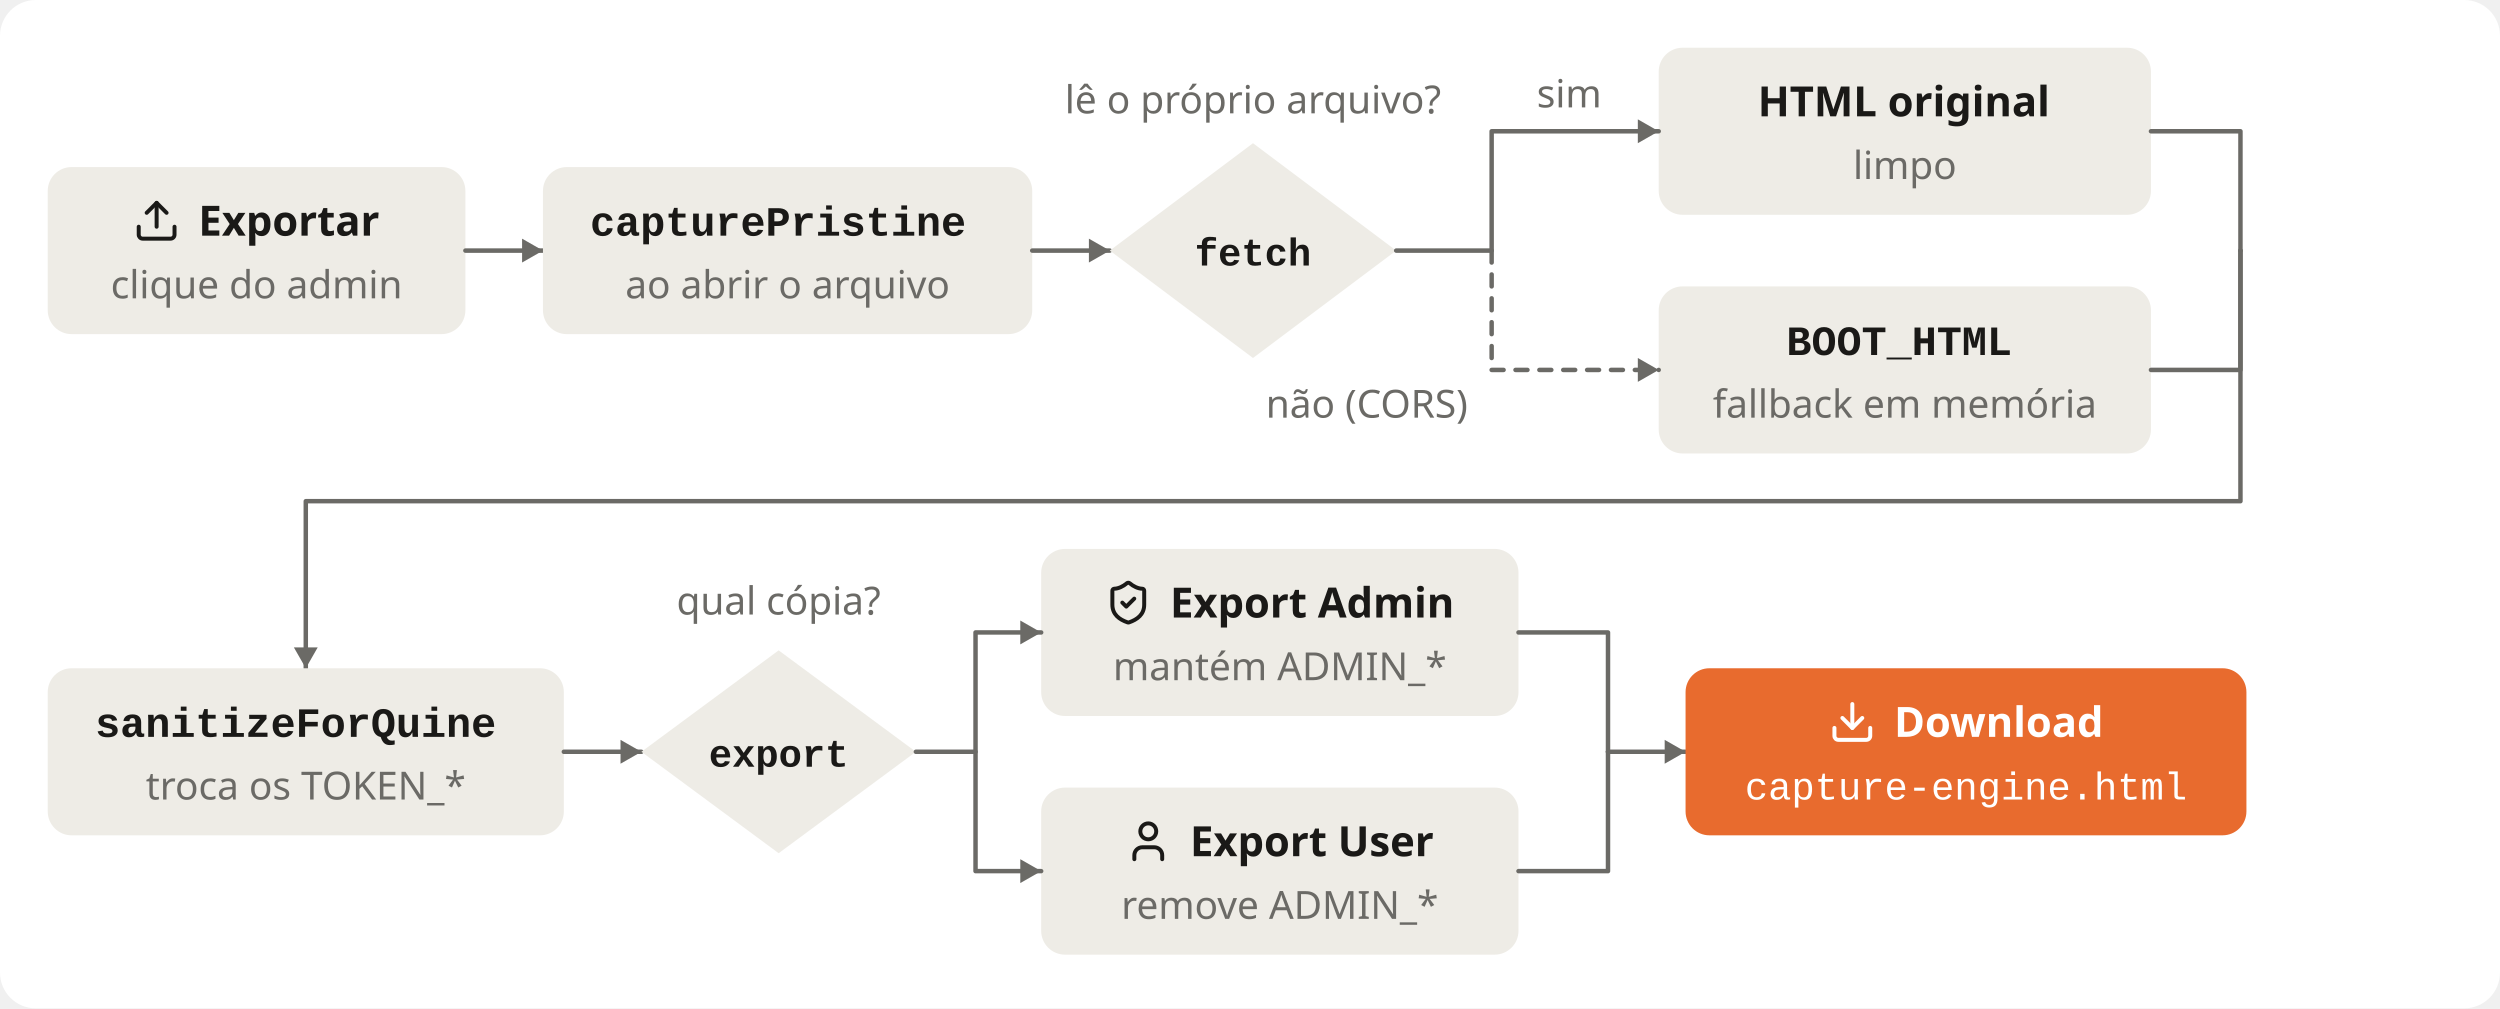
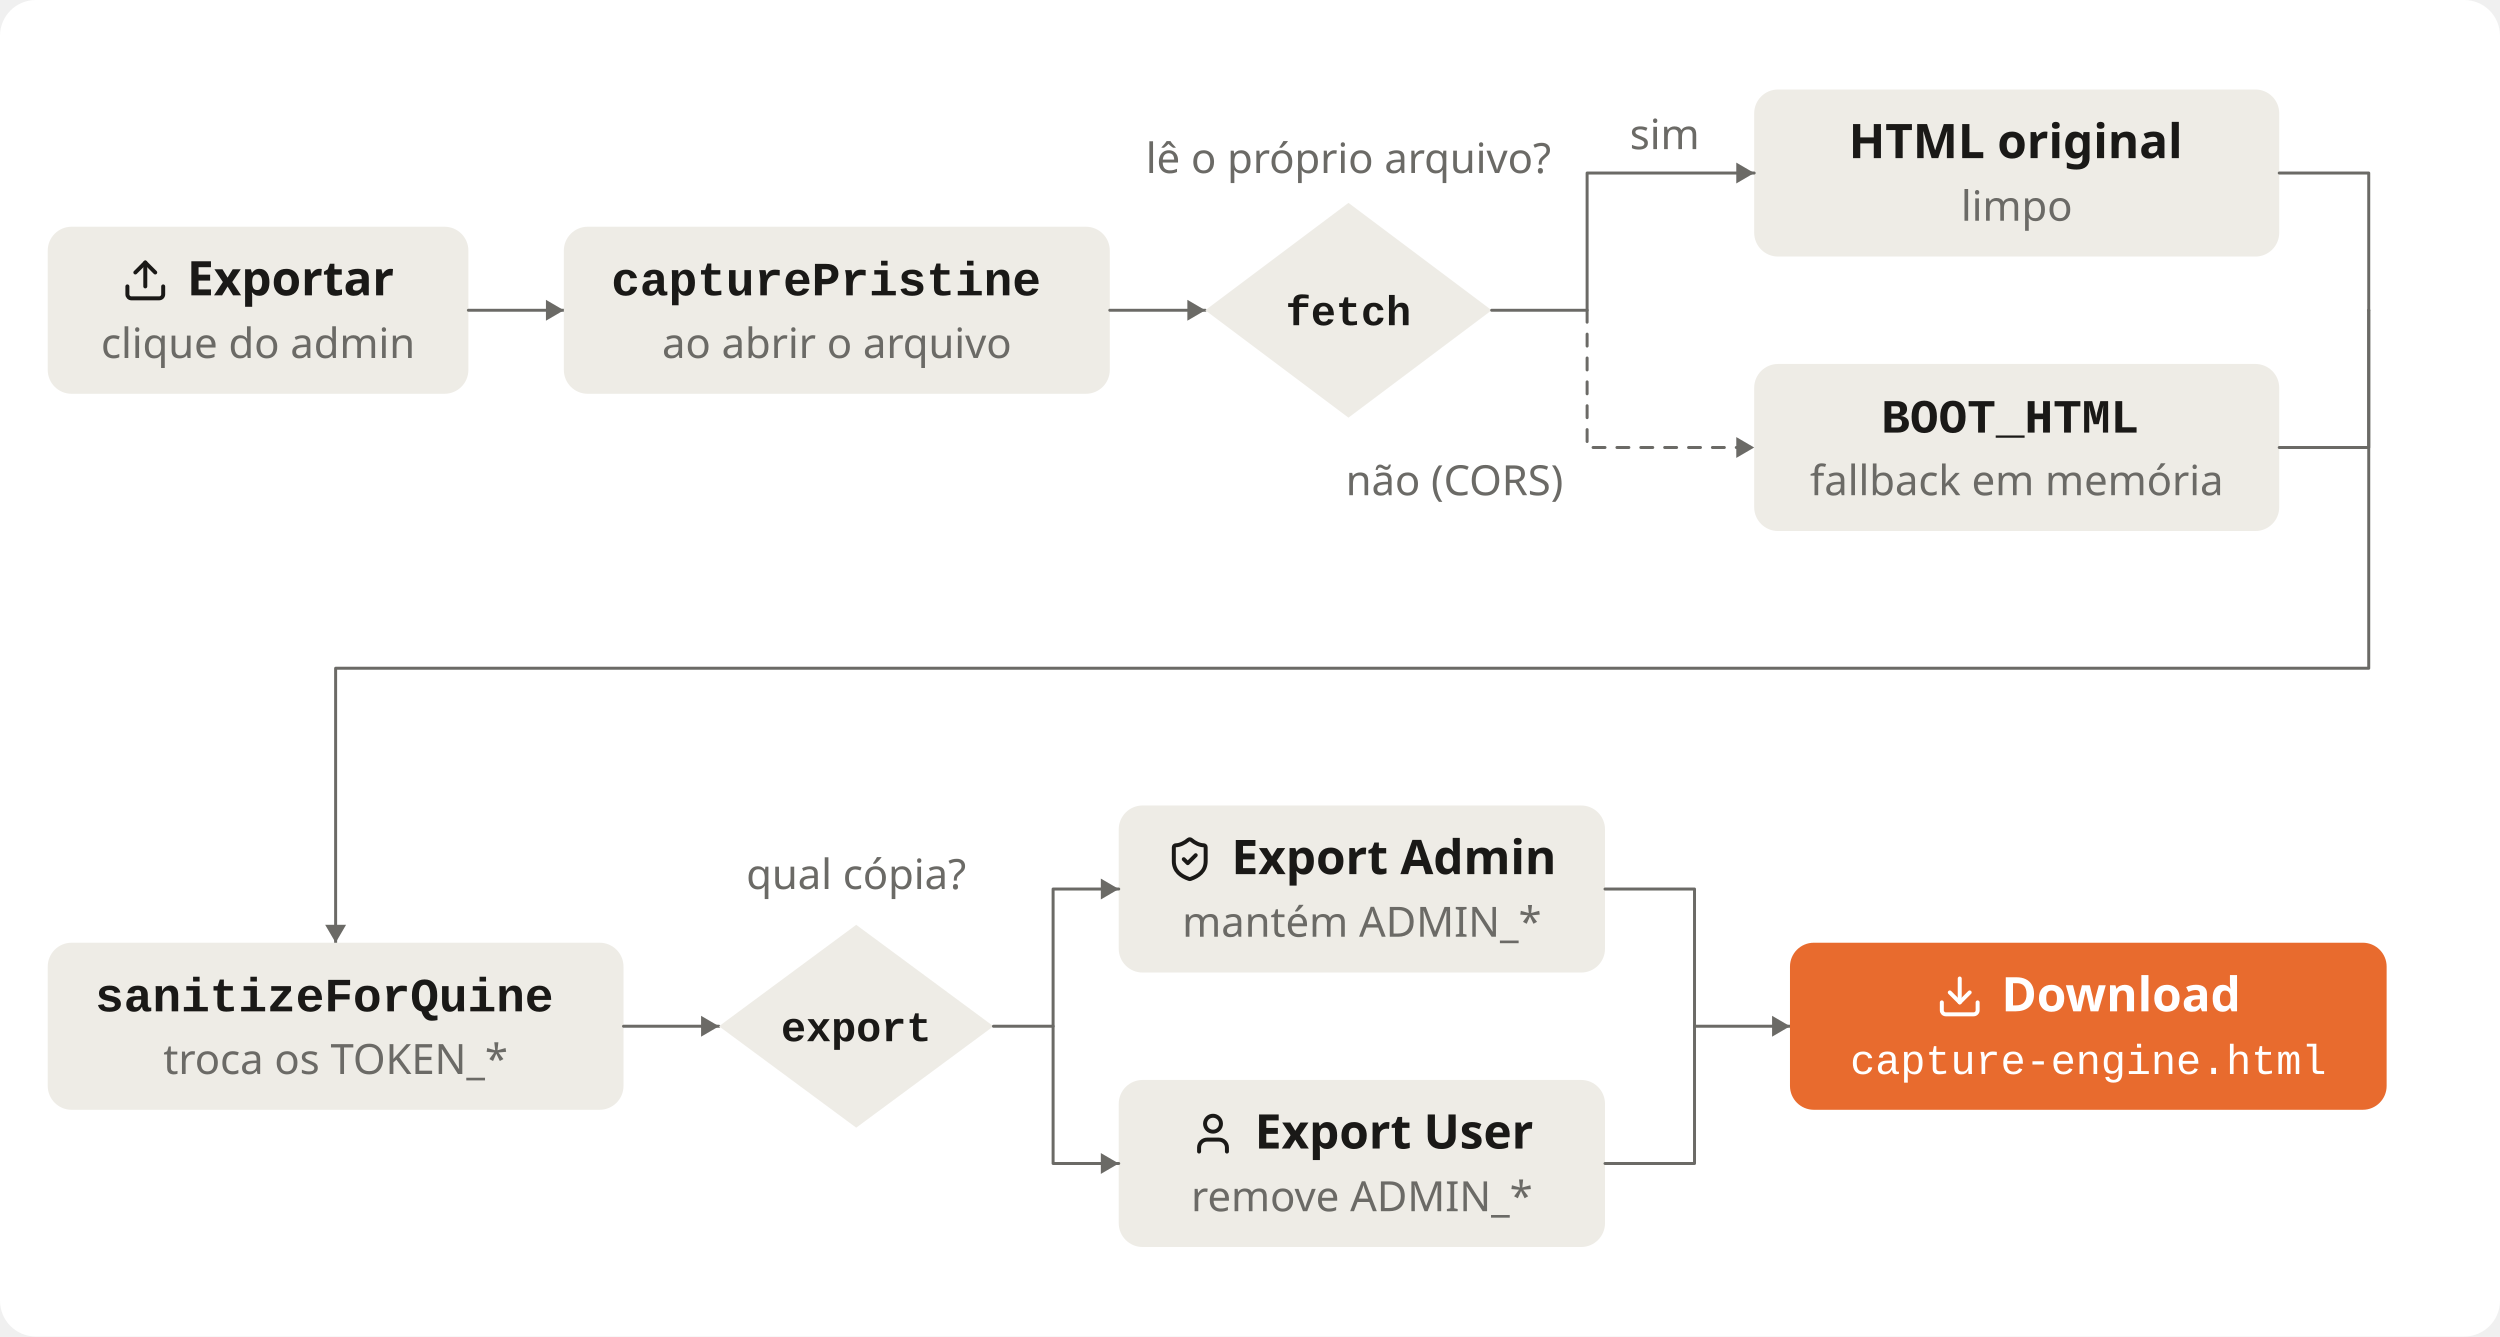
- <svg xmlns="http://www.w3.org/2000/svg" width="838" height="338" viewBox="0 0 838 338" role="img" aria-label="Fluxo do Quine: lê o próprio arquivo, troca os TOKEN_* e grava a cópia Admin, com o Visual Builder, ou a User, sem ele.">
-   <rect width="838" height="338" rx="12" fill="#ffffff" />
-   <rect x="16" y="56" width="140" height="56" rx="8" fill="#eeece6" />
-   <g transform="translate(44.5 66) scale(0.6667)" fill="none" stroke="#1a1917" stroke-width="2" stroke-linecap="round" stroke-linejoin="round" color="#1a1917">
+ <svg xmlns="http://www.w3.org/2000/svg" width="838" height="448" viewBox="0 0 838 448" role="img" aria-label="Fluxo do Quine: lê o próprio arquivo, troca os TOKEN_* e grava a cópia Admin, com o Visual Builder, ou a User, sem ele.">
+   <rect width="838" height="448" rx="12" fill="#ffffff" />
+   <rect x="16" y="76" width="141" height="56" rx="8" fill="#eeece6" />
+   <g transform="translate(40.7 86) scale(0.6667)" fill="none" stroke="#1a1917" stroke-width="2" stroke-linecap="round" stroke-linejoin="round" color="#1a1917">
    <path d="M21 15v4a2 2 0 0 1-2 2H5a2 2 0 0 1-2-2v-4" />
    <polyline points="17 8 12 3 7 8" />
    <line x1="12" x2="12" y1="3" y2="15" />
  </g>
-   <text x="66.5" y="79" font-family="-apple-system,BlinkMacSystemFont,'Segoe UI','Noto Sans',Helvetica,Arial,sans-serif" font-size="14" font-weight="600" fill="#1a1917" text-anchor="start">Exportar</text>
-   <text x="86" y="100" font-family="-apple-system,BlinkMacSystemFont,'Segoe UI','Noto Sans',Helvetica,Arial,sans-serif" font-size="13" font-weight="400" fill="#6b6a66" text-anchor="middle">clique do admin</text>
-   <path d="M156 84 L182 84" fill="none" stroke="#6b6a66" stroke-width="1.5" stroke-linejoin="round" stroke-linecap="round" />
-   <polygon points="182 84 175 80 175 88" fill="#6b6a66" />
-   <rect x="182" y="56" width="164" height="56" rx="8" fill="#eeece6" />
-   <text x="197.8" y="79" font-family="ui-monospace,SFMono-Regular,'SF Mono',Menlo,Consolas,'Liberation Mono',monospace" font-size="14" font-weight="600" fill="#1a1917" text-anchor="start">capturePristine</text>
-   <text x="264" y="100" font-family="-apple-system,BlinkMacSystemFont,'Segoe UI','Noto Sans',Helvetica,Arial,sans-serif" font-size="13" font-weight="400" fill="#6b6a66" text-anchor="middle">ao abrir o arquivo</text>
-   <path d="M346 84 L372 84" fill="none" stroke="#6b6a66" stroke-width="1.5" stroke-linejoin="round" stroke-linecap="round" />
-   <polygon points="372 84 365 80 365 88" fill="#6b6a66" />
-   <polygon points="420,48 468,84 420,120 372,84" fill="#eeece6" />
-   <text x="420" y="89" font-family="ui-monospace,SFMono-Regular,'SF Mono',Menlo,Consolas,'Liberation Mono',monospace" font-size="13" font-weight="600" fill="#1a1917" text-anchor="middle">fetch</text>
-   <text x="420" y="38" font-family="-apple-system,BlinkMacSystemFont,'Segoe UI','Noto Sans',Helvetica,Arial,sans-serif" font-size="13" font-weight="400" fill="#6b6a66" text-anchor="middle">lê o próprio arquivo?</text>
-   <rect x="556" y="16" width="165" height="56" rx="8" fill="#eeece6" />
-   <text x="589.2" y="39" font-family="-apple-system,BlinkMacSystemFont,'Segoe UI','Noto Sans',Helvetica,Arial,sans-serif" font-size="14" font-weight="600" fill="#1a1917" text-anchor="start">HTML original</text>
-   <text x="638.5" y="60" font-family="-apple-system,BlinkMacSystemFont,'Segoe UI','Noto Sans',Helvetica,Arial,sans-serif" font-size="13" font-weight="400" fill="#6b6a66" text-anchor="middle">limpo</text>
-   <rect x="556" y="96" width="165" height="56" rx="8" fill="#eeece6" />
-   <text x="598.8" y="119" font-family="ui-monospace,SFMono-Regular,'SF Mono',Menlo,Consolas,'Liberation Mono',monospace" font-size="14" font-weight="600" fill="#1a1917" text-anchor="start">BOOT_HTML</text>
-   <text x="638.5" y="140" font-family="-apple-system,BlinkMacSystemFont,'Segoe UI','Noto Sans',Helvetica,Arial,sans-serif" font-size="13" font-weight="400" fill="#6b6a66" text-anchor="middle">fallback em memória</text>
-   <path d="M468 84 L500 84 L500 44 L556 44" fill="none" stroke="#6b6a66" stroke-width="1.5" stroke-linejoin="round" stroke-linecap="round" />
-   <polygon points="556 44 549 40 549 48" fill="#6b6a66" />
-   <text x="526" y="36" font-family="-apple-system,BlinkMacSystemFont,'Segoe UI','Noto Sans',Helvetica,Arial,sans-serif" font-size="13" font-weight="400" fill="#6b6a66" text-anchor="middle">sim</text>
-   <path d="M500 84 L500 124 L556 124" fill="none" stroke="#6b6a66" stroke-width="1.5" stroke-linejoin="round" stroke-linecap="round" stroke-dasharray="4 4" />
-   <polygon points="556 124 549 120 549 128" fill="#6b6a66" />
-   <text x="492" y="140" font-family="-apple-system,BlinkMacSystemFont,'Segoe UI','Noto Sans',Helvetica,Arial,sans-serif" font-size="13" font-weight="400" fill="#6b6a66" text-anchor="end">não (CORS)</text>
-   <path d="M721 44 L751 44 L751 84" fill="none" stroke="#6b6a66" stroke-width="1.5" stroke-linejoin="round" stroke-linecap="round" />
-   <path d="M721 124 L751 124 L751 84" fill="none" stroke="#6b6a66" stroke-width="1.5" stroke-linejoin="round" stroke-linecap="round" />
-   <path d="M751 84 L751 168 L102.5 168 L102.5 224" fill="none" stroke="#6b6a66" stroke-width="1.5" stroke-linejoin="round" stroke-linecap="round" />
-   <polygon points="102.5 224 98.5 217 106.5 217" fill="#6b6a66" />
-   <rect x="16" y="224" width="173" height="56" rx="8" fill="#eeece6" />
-   <text x="31.9" y="247" font-family="ui-monospace,SFMono-Regular,'SF Mono',Menlo,Consolas,'Liberation Mono',monospace" font-size="14" font-weight="600" fill="#1a1917" text-anchor="start">sanitizeForQuine</text>
-   <text x="102.5" y="268" font-family="-apple-system,BlinkMacSystemFont,'Segoe UI','Noto Sans',Helvetica,Arial,sans-serif" font-size="13" font-weight="400" fill="#6b6a66" text-anchor="middle">troca os TOKEN_*</text>
-   <path d="M189 252 L215 252" fill="none" stroke="#6b6a66" stroke-width="1.5" stroke-linejoin="round" stroke-linecap="round" />
-   <polygon points="215 252 208 248 208 256" fill="#6b6a66" />
-   <polygon points="261,218 307,252 261,286 215,252" fill="#eeece6" />
-   <text x="261" y="257" font-family="ui-monospace,SFMono-Regular,'SF Mono',Menlo,Consolas,'Liberation Mono',monospace" font-size="13" font-weight="600" fill="#1a1917" text-anchor="middle">export</text>
-   <text x="261" y="206" font-family="-apple-system,BlinkMacSystemFont,'Segoe UI','Noto Sans',Helvetica,Arial,sans-serif" font-size="13" font-weight="400" fill="#6b6a66" text-anchor="middle">qual cópia?</text>
-   <rect x="349" y="184" width="160" height="56" rx="8" fill="#eeece6" />
-   <g transform="translate(370.2 194) scale(0.6667)" fill="none" stroke="#1a1917" stroke-width="2" stroke-linecap="round" stroke-linejoin="round" color="#1a1917">
+   <text x="62.7" y="99" font-family="-apple-system,BlinkMacSystemFont,'Segoe UI','Noto Sans',Helvetica,Arial,sans-serif" font-size="16" font-weight="600" fill="#1a1917" text-anchor="start">Exportar</text>
+   <text x="86.5" y="120" font-family="-apple-system,BlinkMacSystemFont,'Segoe UI','Noto Sans',Helvetica,Arial,sans-serif" font-size="14" font-weight="400" fill="#6b6a66" text-anchor="middle">clique do admin</text>
+   <path d="M157 104 L189 104" fill="none" stroke="#6b6a66" stroke-width="1" stroke-linejoin="round" stroke-linecap="round" />
+   <polygon points="189 104 183 100.5 183 107.5" fill="#6b6a66" />
+   <rect x="189" y="76" width="183" height="56" rx="8" fill="#eeece6" />
+   <text x="204.9" y="99" font-family="ui-monospace,SFMono-Regular,'SF Mono',Menlo,Consolas,'Liberation Mono',monospace" font-size="16" font-weight="600" fill="#1a1917" text-anchor="start">capturePristine</text>
+   <text x="280.5" y="120" font-family="-apple-system,BlinkMacSystemFont,'Segoe UI','Noto Sans',Helvetica,Arial,sans-serif" font-size="14" font-weight="400" fill="#6b6a66" text-anchor="middle">ao abrir o arquivo</text>
+   <path d="M372 104 L404 104" fill="none" stroke="#6b6a66" stroke-width="1" stroke-linejoin="round" stroke-linecap="round" />
+   <polygon points="404 104 398 100.5 398 107.5" fill="#6b6a66" />
+   <polygon points="452,68 500,104 452,140 404,104" fill="#eeece6" />
+   <text x="452" y="109" font-family="ui-monospace,SFMono-Regular,'SF Mono',Menlo,Consolas,'Liberation Mono',monospace" font-size="14" font-weight="600" fill="#1a1917" text-anchor="middle">fetch</text>
+   <text x="452" y="58" font-family="-apple-system,BlinkMacSystemFont,'Segoe UI','Noto Sans',Helvetica,Arial,sans-serif" font-size="14" font-weight="400" fill="#6b6a66" text-anchor="middle">lê o próprio arquivo?</text>
+   <rect x="588" y="30" width="176" height="56" rx="8" fill="#eeece6" />
+   <text x="619.7" y="53" font-family="-apple-system,BlinkMacSystemFont,'Segoe UI','Noto Sans',Helvetica,Arial,sans-serif" font-size="16" font-weight="600" fill="#1a1917" text-anchor="start">HTML original</text>
+   <text x="676" y="74" font-family="-apple-system,BlinkMacSystemFont,'Segoe UI','Noto Sans',Helvetica,Arial,sans-serif" font-size="14" font-weight="400" fill="#6b6a66" text-anchor="middle">limpo</text>
+   <rect x="588" y="122" width="176" height="56" rx="8" fill="#eeece6" />
+   <text x="630.6" y="145" font-family="ui-monospace,SFMono-Regular,'SF Mono',Menlo,Consolas,'Liberation Mono',monospace" font-size="16" font-weight="600" fill="#1a1917" text-anchor="start">BOOT_HTML</text>
+   <text x="676" y="166" font-family="-apple-system,BlinkMacSystemFont,'Segoe UI','Noto Sans',Helvetica,Arial,sans-serif" font-size="14" font-weight="400" fill="#6b6a66" text-anchor="middle">fallback em memória</text>
+   <path d="M500 104 L532 104 L532 58 L588 58" fill="none" stroke="#6b6a66" stroke-width="1" stroke-linejoin="round" stroke-linecap="round" />
+   <polygon points="588 58 582 54.5 582 61.5" fill="#6b6a66" />
+   <text x="558" y="50" font-family="-apple-system,BlinkMacSystemFont,'Segoe UI','Noto Sans',Helvetica,Arial,sans-serif" font-size="14" font-weight="400" fill="#6b6a66" text-anchor="middle">sim</text>
+   <path d="M532 104 L532 150 L588 150" fill="none" stroke="#6b6a66" stroke-width="1" stroke-linejoin="round" stroke-linecap="round" stroke-dasharray="4 4" />
+   <polygon points="588 150 582 146.5 582 153.5" fill="#6b6a66" />
+   <text x="524" y="166" font-family="-apple-system,BlinkMacSystemFont,'Segoe UI','Noto Sans',Helvetica,Arial,sans-serif" font-size="14" font-weight="400" fill="#6b6a66" text-anchor="end">não (CORS)</text>
+   <path d="M764 58 L794 58 L794 104" fill="none" stroke="#6b6a66" stroke-width="1" stroke-linejoin="round" stroke-linecap="round" />
+   <path d="M764 150 L794 150 L794 104" fill="none" stroke="#6b6a66" stroke-width="1" stroke-linejoin="round" stroke-linecap="round" />
+   <path d="M794 104 L794 224 L112.5 224 L112.5 316" fill="none" stroke="#6b6a66" stroke-width="1" stroke-linejoin="round" stroke-linecap="round" />
+   <polygon points="112.5 316 109 310 116 310" fill="#6b6a66" />
+   <rect x="16" y="316" width="193" height="56" rx="8" fill="#eeece6" />
+   <text x="31.9" y="339" font-family="ui-monospace,SFMono-Regular,'SF Mono',Menlo,Consolas,'Liberation Mono',monospace" font-size="16" font-weight="600" fill="#1a1917" text-anchor="start">sanitizeForQuine</text>
+   <text x="112.5" y="360" font-family="-apple-system,BlinkMacSystemFont,'Segoe UI','Noto Sans',Helvetica,Arial,sans-serif" font-size="14" font-weight="400" fill="#6b6a66" text-anchor="middle">troca os TOKEN_*</text>
+   <path d="M209 344 L241 344" fill="none" stroke="#6b6a66" stroke-width="1" stroke-linejoin="round" stroke-linecap="round" />
+   <polygon points="241 344 235 340.5 235 347.5" fill="#6b6a66" />
+   <polygon points="287,310 333,344 287,378 241,344" fill="#eeece6" />
+   <text x="287" y="349" font-family="ui-monospace,SFMono-Regular,'SF Mono',Menlo,Consolas,'Liberation Mono',monospace" font-size="14" font-weight="600" fill="#1a1917" text-anchor="middle">export</text>
+   <text x="287" y="298" font-family="-apple-system,BlinkMacSystemFont,'Segoe UI','Noto Sans',Helvetica,Arial,sans-serif" font-size="14" font-weight="400" fill="#6b6a66" text-anchor="middle">qual cópia?</text>
+   <rect x="375" y="270" width="163" height="56" rx="8" fill="#eeece6" />
+   <g transform="translate(390.8 280) scale(0.6667)" fill="none" stroke="#1a1917" stroke-width="2" stroke-linecap="round" stroke-linejoin="round" color="#1a1917">
    <path d="M20 13c0 5-3.5 7.5-7.66 8.95a1 1 0 0 1-.67-.01C7.5 20.5 4 18 4 13V6a1 1 0 0 1 1-1c2 0 4.5-1.2 6.24-2.72a1.17 1.17 0 0 1 1.52 0C14.51 3.81 17 5 19 5a1 1 0 0 1 1 1z" />
    <path d="m9 12 2 2 4-4" />
  </g>
-   <text x="392.2" y="207" font-family="-apple-system,BlinkMacSystemFont,'Segoe UI','Noto Sans',Helvetica,Arial,sans-serif" font-size="14" font-weight="600" fill="#1a1917" text-anchor="start">Export Admin</text>
-   <text x="429" y="228" font-family="-apple-system,BlinkMacSystemFont,'Segoe UI','Noto Sans',Helvetica,Arial,sans-serif" font-size="13" font-weight="400" fill="#6b6a66" text-anchor="middle">mantém ADMIN_*</text>
-   <rect x="349" y="264" width="160" height="56" rx="8" fill="#eeece6" />
-   <g transform="translate(376.9 274) scale(0.6667)" fill="none" stroke="#1a1917" stroke-width="2" stroke-linecap="round" stroke-linejoin="round" color="#1a1917">
+   <text x="412.8" y="293" font-family="-apple-system,BlinkMacSystemFont,'Segoe UI','Noto Sans',Helvetica,Arial,sans-serif" font-size="16" font-weight="600" fill="#1a1917" text-anchor="start">Export Admin</text>
+   <text x="456.5" y="314" font-family="-apple-system,BlinkMacSystemFont,'Segoe UI','Noto Sans',Helvetica,Arial,sans-serif" font-size="14" font-weight="400" fill="#6b6a66" text-anchor="middle">mantém ADMIN_*</text>
+   <rect x="375" y="362" width="163" height="56" rx="8" fill="#eeece6" />
+   <g transform="translate(398.6 372) scale(0.6667)" fill="none" stroke="#1a1917" stroke-width="2" stroke-linecap="round" stroke-linejoin="round" color="#1a1917">
    <path d="M19 21v-2a4 4 0 0 0-4-4H9a4 4 0 0 0-4 4v2" />
    <circle cx="12" cy="7" r="4" />
  </g>
-   <text x="398.9" y="287" font-family="-apple-system,BlinkMacSystemFont,'Segoe UI','Noto Sans',Helvetica,Arial,sans-serif" font-size="14" font-weight="600" fill="#1a1917" text-anchor="start">Export User</text>
-   <text x="429" y="308" font-family="-apple-system,BlinkMacSystemFont,'Segoe UI','Noto Sans',Helvetica,Arial,sans-serif" font-size="13" font-weight="400" fill="#6b6a66" text-anchor="middle">remove ADMIN_*</text>
-   <path d="M307 252 L327 252 L327 212 L349 212" fill="none" stroke="#6b6a66" stroke-width="1.5" stroke-linejoin="round" stroke-linecap="round" />
-   <polygon points="349 212 342 208 342 216" fill="#6b6a66" />
-   <path d="M327 252 L327 292 L349 292" fill="none" stroke="#6b6a66" stroke-width="1.5" stroke-linejoin="round" stroke-linecap="round" />
-   <polygon points="349 292 342 288 342 296" fill="#6b6a66" />
-   <path d="M509 212 L539 212 L539 252" fill="none" stroke="#6b6a66" stroke-width="1.5" stroke-linejoin="round" stroke-linecap="round" />
-   <path d="M509 292 L539 292 L539 252" fill="none" stroke="#6b6a66" stroke-width="1.5" stroke-linejoin="round" stroke-linecap="round" />
-   <path d="M539 252 L565 252" fill="none" stroke="#6b6a66" stroke-width="1.5" stroke-linejoin="round" stroke-linecap="round" />
-   <polygon points="565 252 558 248 558 256" fill="#6b6a66" />
-   <rect x="565" y="224" width="188" height="56" rx="8" fill="#e86b2e" />
-   <g transform="translate(612.9 234) scale(0.6667)" fill="none" stroke="#ffffff" stroke-width="2" stroke-linecap="round" stroke-linejoin="round" color="#ffffff">
+   <text x="420.6" y="385" font-family="-apple-system,BlinkMacSystemFont,'Segoe UI','Noto Sans',Helvetica,Arial,sans-serif" font-size="16" font-weight="600" fill="#1a1917" text-anchor="start">Export User</text>
+   <text x="456.5" y="406" font-family="-apple-system,BlinkMacSystemFont,'Segoe UI','Noto Sans',Helvetica,Arial,sans-serif" font-size="14" font-weight="400" fill="#6b6a66" text-anchor="middle">remove ADMIN_*</text>
+   <path d="M333 344 L353 344 L353 298 L375 298" fill="none" stroke="#6b6a66" stroke-width="1" stroke-linejoin="round" stroke-linecap="round" />
+   <polygon points="375 298 369 294.5 369 301.5" fill="#6b6a66" />
+   <path d="M353 344 L353 390 L375 390" fill="none" stroke="#6b6a66" stroke-width="1" stroke-linejoin="round" stroke-linecap="round" />
+   <polygon points="375 390 369 386.5 369 393.5" fill="#6b6a66" />
+   <path d="M538 298 L568 298 L568 344" fill="none" stroke="#6b6a66" stroke-width="1" stroke-linejoin="round" stroke-linecap="round" />
+   <path d="M538 390 L568 390 L568 344" fill="none" stroke="#6b6a66" stroke-width="1" stroke-linejoin="round" stroke-linecap="round" />
+   <path d="M568 344 L600 344" fill="none" stroke="#6b6a66" stroke-width="1" stroke-linejoin="round" stroke-linecap="round" />
+   <polygon points="600 344 594 340.5 594 347.5" fill="#6b6a66" />
+   <rect x="600" y="316" width="200" height="56" rx="8" fill="#e86b2e" />
+   <g transform="translate(648.9 326) scale(0.6667)" fill="none" stroke="#ffffff" stroke-width="2" stroke-linecap="round" stroke-linejoin="round" color="#ffffff">
    <path d="M21 15v4a2 2 0 0 1-2 2H5a2 2 0 0 1-2-2v-4" />
    <polyline points="7 10 12 15 17 10" />
    <line x1="12" x2="12" y1="15" y2="3" />
  </g>
-   <text x="634.9" y="247" font-family="-apple-system,BlinkMacSystemFont,'Segoe UI','Noto Sans',Helvetica,Arial,sans-serif" font-size="14" font-weight="600" fill="#ffffff" text-anchor="start">Download</text>
-   <text x="659" y="268" font-family="ui-monospace,SFMono-Regular,'SF Mono',Menlo,Consolas,'Liberation Mono',monospace" font-size="13" font-weight="400" fill="#ffffff" text-anchor="middle">capture-engine.html</text>
+   <text x="670.9" y="339" font-family="-apple-system,BlinkMacSystemFont,'Segoe UI','Noto Sans',Helvetica,Arial,sans-serif" font-size="16" font-weight="600" fill="#ffffff" text-anchor="start">Download</text>
+   <text x="700" y="360" font-family="ui-monospace,SFMono-Regular,'SF Mono',Menlo,Consolas,'Liberation Mono',monospace" font-size="14" font-weight="400" fill="#ffffff" text-anchor="middle">capture-engine.html</text>
</svg>
